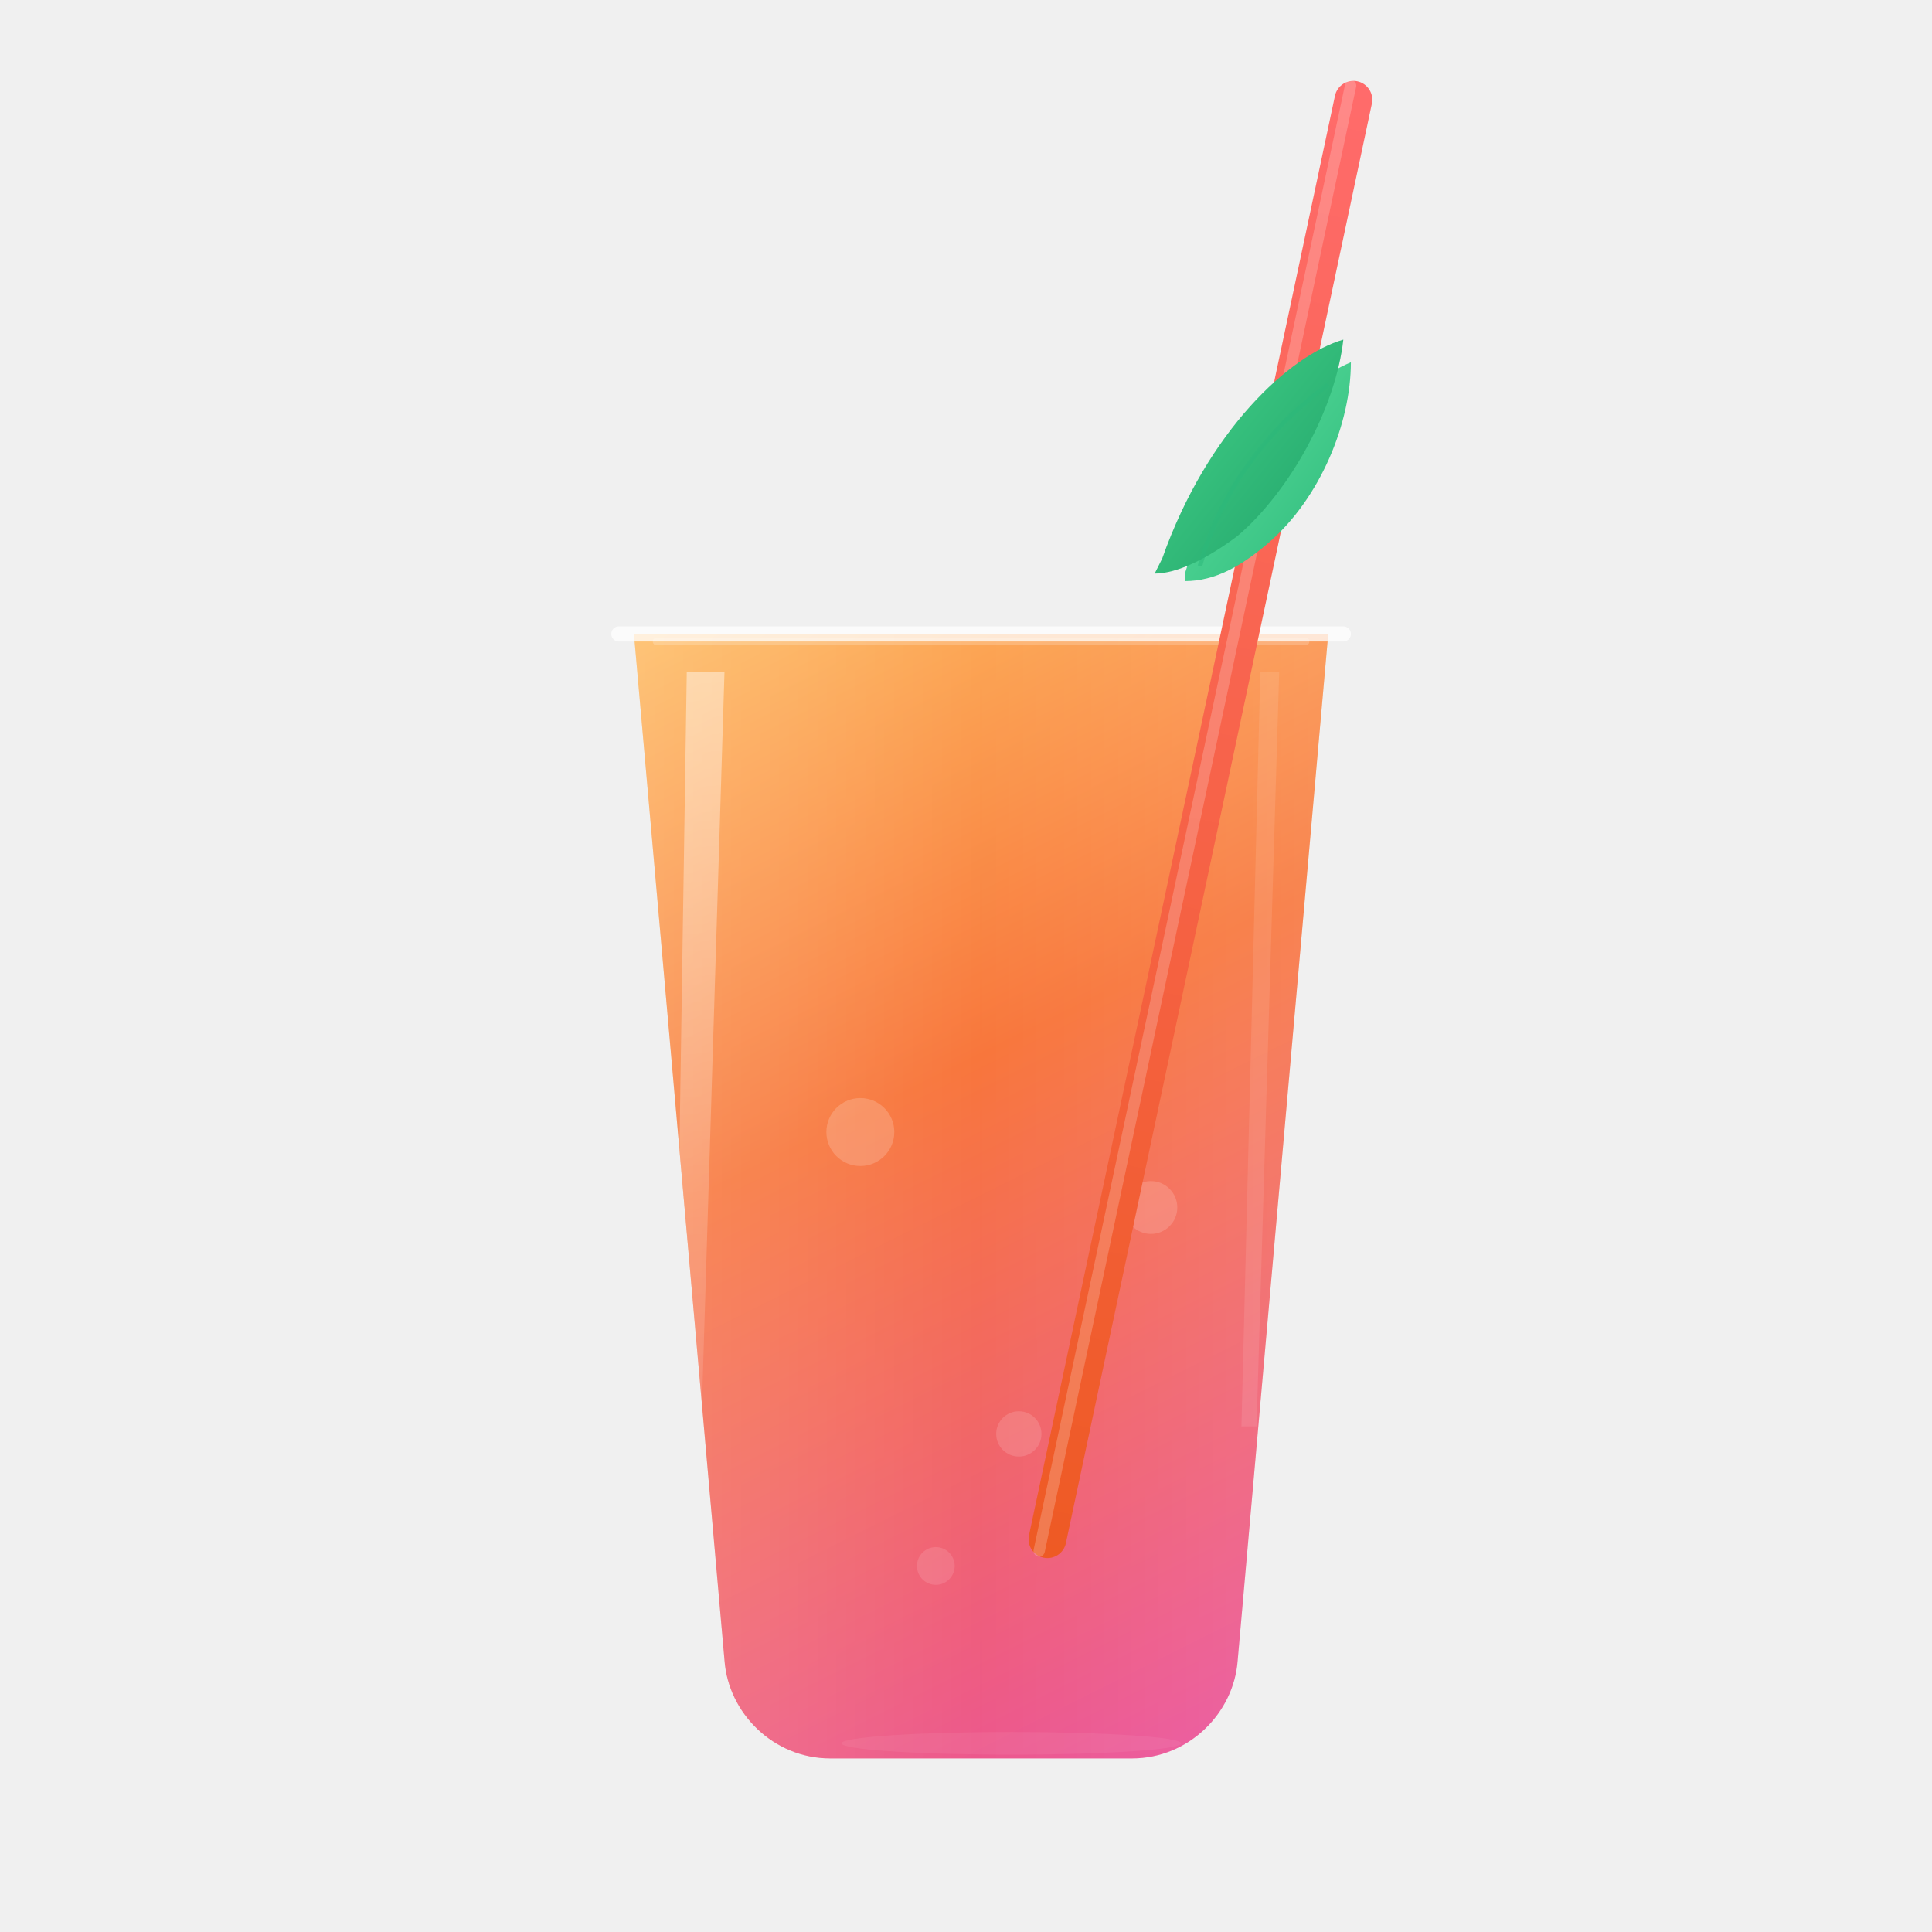
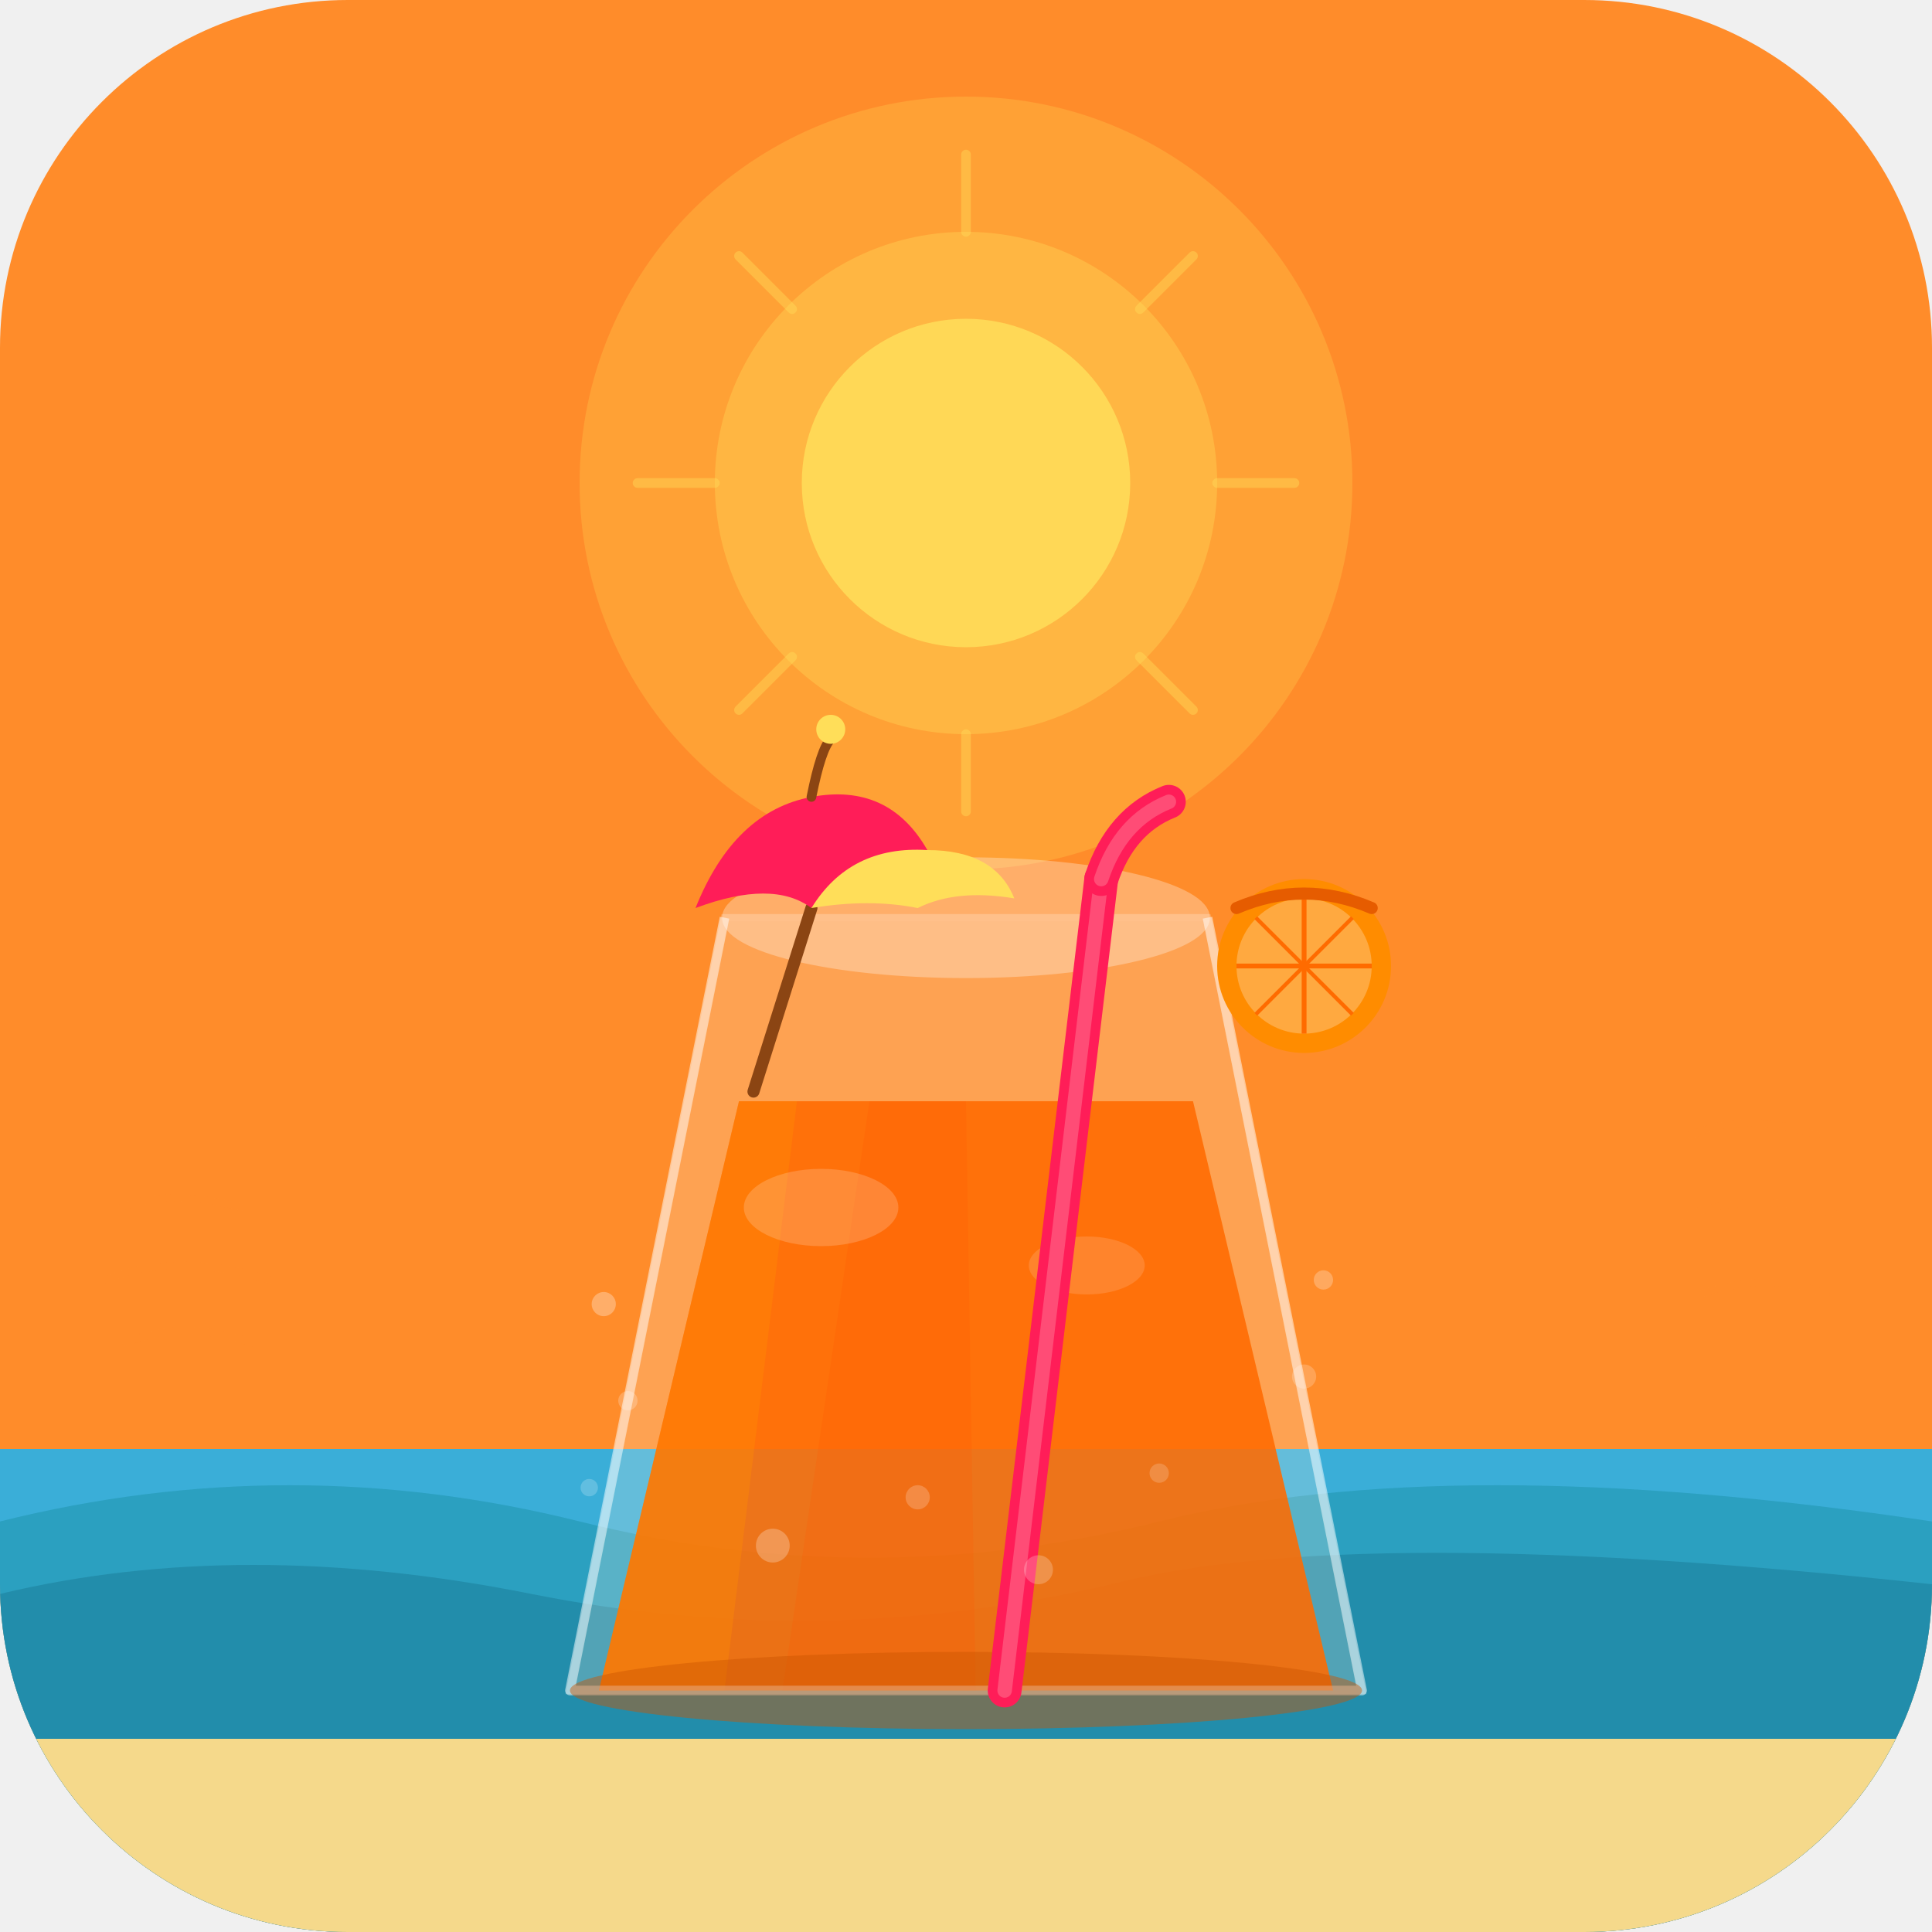
- <svg xmlns="http://www.w3.org/2000/svg" viewBox="0 0 512 512" fill="none">
-   <defs>
-     <linearGradient id="juice" x1="180" y1="140" x2="340" y2="460" gradientUnits="userSpaceOnUse">
-       <stop stop-color="#FFBE56" />
-       <stop offset=".45" stop-color="#F76A2B" />
-       <stop offset="1" stop-color="#E84393" />
-     </linearGradient>
-     <linearGradient id="glass-edge" x1="150" y1="150" x2="370" y2="150" gradientUnits="userSpaceOnUse">
-       <stop stop-color="white" stop-opacity=".25" />
-       <stop offset=".5" stop-color="white" stop-opacity=".08" />
-       <stop offset="1" stop-color="white" stop-opacity=".2" />
-     </linearGradient>
-     <linearGradient id="highlight" x1="175" y1="170" x2="195" y2="430" gradientUnits="userSpaceOnUse">
-       <stop stop-color="white" stop-opacity=".45" />
-       <stop offset="1" stop-color="white" stop-opacity="0" />
-     </linearGradient>
-     <linearGradient id="straw-g" x1="0" y1="0" x2="0" y2="1">
-       <stop stop-color="#FF6B6B" />
-       <stop offset="1" stop-color="#EE5A24" />
-     </linearGradient>
-     <linearGradient id="mint1" x1="0" y1="0" x2="1" y2="1">
-       <stop stop-color="#5EE2A0" />
-       <stop offset="1" stop-color="#2DB87A" />
-     </linearGradient>
-     <linearGradient id="mint2" x1="0" y1="0" x2="1" y2="1">
-       <stop stop-color="#45D48A" />
-       <stop offset="1" stop-color="#1FA068" />
-     </linearGradient>
-     <clipPath id="glass-clip">
-       <path d="M168 168h184l-24 272c-1 14-13 26-28 26h-80c-15 0-27-12-28-26L168 168Z" />
-     </clipPath>
-   </defs>
-   <path d="M168 168h184l-24 272c-1 14-13 26-28 26h-80c-15 0-27-12-28-26L168 168Z" fill="url(#juice)" />
-   <path d="M168 168h184l-24 272c-1 14-13 26-28 26h-80c-15 0-27-12-28-26L168 168Z" fill="url(#glass-edge)" />
-   <path d="M182 178h10l-8 260h-6z" fill="url(#highlight)" clip-path="url(#glass-clip)" />
-   <path d="M334 178h5l-6 200h-4z" fill="white" fill-opacity=".1" clip-path="url(#glass-clip)" />
-   <circle cx="228" cy="300" r="9" fill="white" fill-opacity=".18" clip-path="url(#glass-clip)" />
-   <circle cx="270" cy="380" r="6" fill="white" fill-opacity=".14" clip-path="url(#glass-clip)" />
-   <circle cx="305" cy="320" r="7" fill="white" fill-opacity=".16" clip-path="url(#glass-clip)" />
-   <circle cx="248" cy="415" r="5" fill="white" fill-opacity=".12" clip-path="url(#glass-clip)" />
-   <path d="M164 168h192" stroke="white" stroke-opacity=".75" stroke-width="4" stroke-linecap="round" />
-   <path d="M174 170h172" stroke="white" stroke-opacity=".2" stroke-width="2" stroke-linecap="round" />
-   <g transform="rotate(12 308 260)">
-     <rect x="304" y="16" width="10" height="400" rx="5" fill="url(#straw-g)" />
-     <rect x="306" y="16" width="3" height="400" rx="1.5" fill="white" fill-opacity=".2" />
+ <svg xmlns="http://www.w3.org/2000/svg" width="100%" viewBox="140 40 400 400" role="img" style="">
+   <rect x="140" y="40" width="400" height="400" rx="72" fill="#FF8C2A" style="fill:rgb(255, 140, 42);stroke:none;color:rgb(255, 255, 255);stroke-width:1px;stroke-linecap:butt;stroke-linejoin:miter;opacity:1;font-family:&quot;Anthropic Sans&quot;, -apple-system, &quot;system-ui&quot;, &quot;Segoe UI&quot;, sans-serif;font-size:16px;font-weight:400;text-anchor:start;dominant-baseline:auto" />
+   <circle cx="340" cy="140" r="80" fill="#FFDE59" opacity="0.25" style="fill:rgb(255, 222, 89);stroke:none;color:rgb(255, 255, 255);stroke-width:1px;stroke-linecap:butt;stroke-linejoin:miter;opacity:0.25;font-family:&quot;Anthropic Sans&quot;, -apple-system, &quot;system-ui&quot;, &quot;Segoe UI&quot;, sans-serif;font-size:16px;font-weight:400;text-anchor:start;dominant-baseline:auto" />
+   <circle cx="340" cy="140" r="52" fill="#FFDE59" opacity="0.35" style="fill:rgb(255, 222, 89);stroke:none;color:rgb(255, 255, 255);stroke-width:1px;stroke-linecap:butt;stroke-linejoin:miter;opacity:0.35;font-family:&quot;Anthropic Sans&quot;, -apple-system, &quot;system-ui&quot;, &quot;Segoe UI&quot;, sans-serif;font-size:16px;font-weight:400;text-anchor:start;dominant-baseline:auto" />
+   <circle cx="340" cy="140" r="34" fill="#FFDE59" opacity="0.85" style="fill:rgb(255, 222, 89);stroke:none;color:rgb(255, 255, 255);stroke-width:1px;stroke-linecap:butt;stroke-linejoin:miter;opacity:0.85;font-family:&quot;Anthropic Sans&quot;, -apple-system, &quot;system-ui&quot;, &quot;Segoe UI&quot;, sans-serif;font-size:16px;font-weight:400;text-anchor:start;dominant-baseline:auto" />
+   <g stroke="#FFDE59" stroke-width="2" opacity="0.4" stroke-linecap="round" style="fill:rgb(0, 0, 0);stroke:rgb(255, 222, 89);color:rgb(255, 255, 255);stroke-width:2px;stroke-linecap:round;stroke-linejoin:miter;opacity:0.4;font-family:&quot;Anthropic Sans&quot;, -apple-system, &quot;system-ui&quot;, &quot;Segoe UI&quot;, sans-serif;font-size:16px;font-weight:400;text-anchor:start;dominant-baseline:auto">
+     <line x1="340" y1="88" x2="340" y2="72" style="fill:rgb(0, 0, 0);stroke:rgb(255, 222, 89);color:rgb(255, 255, 255);stroke-width:2px;stroke-linecap:round;stroke-linejoin:miter;opacity:1;font-family:&quot;Anthropic Sans&quot;, -apple-system, &quot;system-ui&quot;, &quot;Segoe UI&quot;, sans-serif;font-size:16px;font-weight:400;text-anchor:start;dominant-baseline:auto" />
+     <line x1="340" y1="192" x2="340" y2="208" style="fill:rgb(0, 0, 0);stroke:rgb(255, 222, 89);color:rgb(255, 255, 255);stroke-width:2px;stroke-linecap:round;stroke-linejoin:miter;opacity:1;font-family:&quot;Anthropic Sans&quot;, -apple-system, &quot;system-ui&quot;, &quot;Segoe UI&quot;, sans-serif;font-size:16px;font-weight:400;text-anchor:start;dominant-baseline:auto" />
+     <line x1="288" y1="140" x2="272" y2="140" style="fill:rgb(0, 0, 0);stroke:rgb(255, 222, 89);color:rgb(255, 255, 255);stroke-width:2px;stroke-linecap:round;stroke-linejoin:miter;opacity:1;font-family:&quot;Anthropic Sans&quot;, -apple-system, &quot;system-ui&quot;, &quot;Segoe UI&quot;, sans-serif;font-size:16px;font-weight:400;text-anchor:start;dominant-baseline:auto" />
+     <line x1="392" y1="140" x2="408" y2="140" style="fill:rgb(0, 0, 0);stroke:rgb(255, 222, 89);color:rgb(255, 255, 255);stroke-width:2px;stroke-linecap:round;stroke-linejoin:miter;opacity:1;font-family:&quot;Anthropic Sans&quot;, -apple-system, &quot;system-ui&quot;, &quot;Segoe UI&quot;, sans-serif;font-size:16px;font-weight:400;text-anchor:start;dominant-baseline:auto" />
+     <line x1="304" y1="104" x2="293" y2="93" style="fill:rgb(0, 0, 0);stroke:rgb(255, 222, 89);color:rgb(255, 255, 255);stroke-width:2px;stroke-linecap:round;stroke-linejoin:miter;opacity:1;font-family:&quot;Anthropic Sans&quot;, -apple-system, &quot;system-ui&quot;, &quot;Segoe UI&quot;, sans-serif;font-size:16px;font-weight:400;text-anchor:start;dominant-baseline:auto" />
+     <line x1="376" y1="176" x2="387" y2="187" style="fill:rgb(0, 0, 0);stroke:rgb(255, 222, 89);color:rgb(255, 255, 255);stroke-width:2px;stroke-linecap:round;stroke-linejoin:miter;opacity:1;font-family:&quot;Anthropic Sans&quot;, -apple-system, &quot;system-ui&quot;, &quot;Segoe UI&quot;, sans-serif;font-size:16px;font-weight:400;text-anchor:start;dominant-baseline:auto" />
+     <line x1="376" y1="104" x2="387" y2="93" style="fill:rgb(0, 0, 0);stroke:rgb(255, 222, 89);color:rgb(255, 255, 255);stroke-width:2px;stroke-linecap:round;stroke-linejoin:miter;opacity:1;font-family:&quot;Anthropic Sans&quot;, -apple-system, &quot;system-ui&quot;, &quot;Segoe UI&quot;, sans-serif;font-size:16px;font-weight:400;text-anchor:start;dominant-baseline:auto" />
+     <line x1="304" y1="176" x2="293" y2="187" style="fill:rgb(0, 0, 0);stroke:rgb(255, 222, 89);color:rgb(255, 255, 255);stroke-width:2px;stroke-linecap:round;stroke-linejoin:miter;opacity:1;font-family:&quot;Anthropic Sans&quot;, -apple-system, &quot;system-ui&quot;, &quot;Segoe UI&quot;, sans-serif;font-size:16px;font-weight:400;text-anchor:start;dominant-baseline:auto" />
  </g>
-   <path d="M314 152c10-32 30-50 44-56 0 16-8 36-22 48-7 6-14 10-22 10l0-2Z" fill="url(#mint1)" />
-   <path d="M308 148c12-34 34-54 48-58-2 18-14 40-28 52-8 6-16 10-22 10l2-4Z" fill="url(#mint2)" />
-   <path d="M318 150c6-22 20-38 34-48" stroke="#2DB87A" stroke-width="1.2" stroke-opacity=".5" fill="none" />
-   <ellipse cx="268" cy="462" rx="45" ry="3" fill="white" fill-opacity=".06" />
+   <clipPath id="iconClip">
+     <rect x="140" y="40" width="400" height="400" rx="72" />
+   </clipPath>
+   <g clip-path="url(#iconClip)" style="fill:rgb(0, 0, 0);stroke:none;color:rgb(255, 255, 255);stroke-width:1px;stroke-linecap:butt;stroke-linejoin:miter;opacity:1;font-family:&quot;Anthropic Sans&quot;, -apple-system, &quot;system-ui&quot;, &quot;Segoe UI&quot;, sans-serif;font-size:16px;font-weight:400;text-anchor:start;dominant-baseline:auto">
+     <rect x="140" y="340" width="400" height="100" fill="#3aaed8" style="fill:rgb(58, 174, 216);stroke:none;color:rgb(255, 255, 255);stroke-width:1px;stroke-linecap:butt;stroke-linejoin:miter;opacity:1;font-family:&quot;Anthropic Sans&quot;, -apple-system, &quot;system-ui&quot;, &quot;Segoe UI&quot;, sans-serif;font-size:16px;font-weight:400;text-anchor:start;dominant-baseline:auto" />
+     <path d="M140 355 Q200 340 260 355 Q320 370 380 355 Q440 340 540 355 L540 440 L140 440 Z" fill="#2196b0" opacity="0.6" style="fill:rgb(33, 150, 176);stroke:none;color:rgb(255, 255, 255);stroke-width:1px;stroke-linecap:butt;stroke-linejoin:miter;opacity:0.6;font-family:&quot;Anthropic Sans&quot;, -apple-system, &quot;system-ui&quot;, &quot;Segoe UI&quot;, sans-serif;font-size:16px;font-weight:400;text-anchor:start;dominant-baseline:auto" />
+     <path d="M140 370 Q190 358 250 370 Q310 382 370 368 Q420 355 540 368 L540 440 L140 440 Z" fill="#1a7a96" opacity="0.5" style="fill:rgb(26, 122, 150);stroke:none;color:rgb(255, 255, 255);stroke-width:1px;stroke-linecap:butt;stroke-linejoin:miter;opacity:0.5;font-family:&quot;Anthropic Sans&quot;, -apple-system, &quot;system-ui&quot;, &quot;Segoe UI&quot;, sans-serif;font-size:16px;font-weight:400;text-anchor:start;dominant-baseline:auto" />
+     <rect x="140" y="400" width="400" height="40" fill="#f5d98b" style="fill:rgb(245, 217, 139);stroke:none;color:rgb(255, 255, 255);stroke-width:1px;stroke-linecap:butt;stroke-linejoin:miter;opacity:1;font-family:&quot;Anthropic Sans&quot;, -apple-system, &quot;system-ui&quot;, &quot;Segoe UI&quot;, sans-serif;font-size:16px;font-weight:400;text-anchor:start;dominant-baseline:auto" />
+   </g>
+   <path d="M290 230 L258 390 L422 390 L390 230 Z" fill="#f9f0e0" opacity="0.22" stroke="white" stroke-width="1.5" style="fill:rgb(249, 240, 224);stroke:rgb(255, 255, 255);color:rgb(255, 255, 255);stroke-width:1.5px;stroke-linecap:butt;stroke-linejoin:miter;opacity:0.22;font-family:&quot;Anthropic Sans&quot;, -apple-system, &quot;system-ui&quot;, &quot;Segoe UI&quot;, sans-serif;font-size:16px;font-weight:400;text-anchor:start;dominant-baseline:auto" />
+   <path d="M293 268 L264 390 L416 390 L387 268 Z" fill="#FF6B00" opacity="0.88" style="fill:rgb(255, 107, 0);stroke:none;color:rgb(255, 255, 255);stroke-width:1px;stroke-linecap:butt;stroke-linejoin:miter;opacity:0.88;font-family:&quot;Anthropic Sans&quot;, -apple-system, &quot;system-ui&quot;, &quot;Segoe UI&quot;, sans-serif;font-size:16px;font-weight:400;text-anchor:start;dominant-baseline:auto" />
+   <path d="M293 268 L264 390 L290 390 L305 268 Z" fill="#FF8C00" opacity="0.35" style="fill:rgb(255, 140, 0);stroke:none;color:rgb(255, 255, 255);stroke-width:1px;stroke-linecap:butt;stroke-linejoin:miter;opacity:0.35;font-family:&quot;Anthropic Sans&quot;, -apple-system, &quot;system-ui&quot;, &quot;Segoe UI&quot;, sans-serif;font-size:16px;font-weight:400;text-anchor:start;dominant-baseline:auto" />
+   <path d="M320 268 L302 390 L342 390 L340 268 Z" fill="#FF5500" opacity="0.2" style="fill:rgb(255, 85, 0);stroke:none;color:rgb(255, 255, 255);stroke-width:1px;stroke-linecap:butt;stroke-linejoin:miter;opacity:0.2;font-family:&quot;Anthropic Sans&quot;, -apple-system, &quot;system-ui&quot;, &quot;Segoe UI&quot;, sans-serif;font-size:16px;font-weight:400;text-anchor:start;dominant-baseline:auto" />
+   <ellipse cx="310" cy="290" rx="16" ry="8" fill="white" opacity="0.18" style="fill:rgb(255, 255, 255);stroke:none;color:rgb(255, 255, 255);stroke-width:1px;stroke-linecap:butt;stroke-linejoin:miter;opacity:0.18;font-family:&quot;Anthropic Sans&quot;, -apple-system, &quot;system-ui&quot;, &quot;Segoe UI&quot;, sans-serif;font-size:16px;font-weight:400;text-anchor:start;dominant-baseline:auto" />
+   <ellipse cx="365" cy="302" rx="12" ry="6" fill="white" opacity="0.14" style="fill:rgb(255, 255, 255);stroke:none;color:rgb(255, 255, 255);stroke-width:1px;stroke-linecap:butt;stroke-linejoin:miter;opacity:0.14;font-family:&quot;Anthropic Sans&quot;, -apple-system, &quot;system-ui&quot;, &quot;Segoe UI&quot;, sans-serif;font-size:16px;font-weight:400;text-anchor:start;dominant-baseline:auto" />
+   <ellipse cx="340" cy="230" rx="50" ry="12" fill="white" opacity="0.3" stroke="white" stroke-width="1" style="fill:rgb(255, 255, 255);stroke:rgb(255, 255, 255);color:rgb(255, 255, 255);stroke-width:1px;stroke-linecap:butt;stroke-linejoin:miter;opacity:0.3;font-family:&quot;Anthropic Sans&quot;, -apple-system, &quot;system-ui&quot;, &quot;Segoe UI&quot;, sans-serif;font-size:16px;font-weight:400;text-anchor:start;dominant-baseline:auto" />
+   <path d="M290 230 L258 390 L422 390 L390 230" fill="none" stroke="white" stroke-width="2" stroke-linejoin="round" opacity="0.5" style="fill:none;stroke:rgb(255, 255, 255);color:rgb(255, 255, 255);stroke-width:2px;stroke-linecap:butt;stroke-linejoin:round;opacity:0.5;font-family:&quot;Anthropic Sans&quot;, -apple-system, &quot;system-ui&quot;, &quot;Segoe UI&quot;, sans-serif;font-size:16px;font-weight:400;text-anchor:start;dominant-baseline:auto" />
+   <ellipse cx="340" cy="390" rx="82" ry="8" fill="#cc5500" opacity="0.45" style="fill:rgb(204, 85, 0);stroke:none;color:rgb(255, 255, 255);stroke-width:1px;stroke-linecap:butt;stroke-linejoin:miter;opacity:0.45;font-family:&quot;Anthropic Sans&quot;, -apple-system, &quot;system-ui&quot;, &quot;Segoe UI&quot;, sans-serif;font-size:16px;font-weight:400;text-anchor:start;dominant-baseline:auto" />
+   <path d="M368 222 L348 390" fill="none" stroke="#FF1D58" stroke-width="7" stroke-linecap="round" style="fill:none;stroke:rgb(255, 29, 88);color:rgb(255, 255, 255);stroke-width:7px;stroke-linecap:round;stroke-linejoin:miter;opacity:1;font-family:&quot;Anthropic Sans&quot;, -apple-system, &quot;system-ui&quot;, &quot;Segoe UI&quot;, sans-serif;font-size:16px;font-weight:400;text-anchor:start;dominant-baseline:auto" />
+   <path d="M368 222 L348 390" fill="none" stroke="#FF6B8A" stroke-width="3" stroke-linecap="round" opacity="0.6" style="fill:none;stroke:rgb(255, 107, 138);color:rgb(255, 255, 255);stroke-width:3px;stroke-linecap:round;stroke-linejoin:miter;opacity:0.6;font-family:&quot;Anthropic Sans&quot;, -apple-system, &quot;system-ui&quot;, &quot;Segoe UI&quot;, sans-serif;font-size:16px;font-weight:400;text-anchor:start;dominant-baseline:auto" />
+   <path d="M368 222 Q372 210 382 206" fill="none" stroke="#FF1D58" stroke-width="7" stroke-linecap="round" style="fill:none;stroke:rgb(255, 29, 88);color:rgb(255, 255, 255);stroke-width:7px;stroke-linecap:round;stroke-linejoin:miter;opacity:1;font-family:&quot;Anthropic Sans&quot;, -apple-system, &quot;system-ui&quot;, &quot;Segoe UI&quot;, sans-serif;font-size:16px;font-weight:400;text-anchor:start;dominant-baseline:auto" />
+   <path d="M368 222 Q372 210 382 206" fill="none" stroke="#FF6B8A" stroke-width="3" stroke-linecap="round" opacity="0.6" style="fill:none;stroke:rgb(255, 107, 138);color:rgb(255, 255, 255);stroke-width:3px;stroke-linecap:round;stroke-linejoin:miter;opacity:0.6;font-family:&quot;Anthropic Sans&quot;, -apple-system, &quot;system-ui&quot;, &quot;Segoe UI&quot;, sans-serif;font-size:16px;font-weight:400;text-anchor:start;dominant-baseline:auto" />
+   <line x1="296" y1="266" x2="308" y2="228" stroke="#8B4513" stroke-width="2.5" stroke-linecap="round" style="fill:rgb(0, 0, 0);stroke:rgb(139, 69, 19);color:rgb(255, 255, 255);stroke-width:2.5px;stroke-linecap:round;stroke-linejoin:miter;opacity:1;font-family:&quot;Anthropic Sans&quot;, -apple-system, &quot;system-ui&quot;, &quot;Segoe UI&quot;, sans-serif;font-size:16px;font-weight:400;text-anchor:start;dominant-baseline:auto" />
+   <path d="M284 228 Q292 208 308 205 Q324 202 332 216 Q318 218 308 228 Q300 222 284 228 Z" fill="#FF1D58" style="fill:rgb(255, 29, 88);stroke:none;color:rgb(255, 255, 255);stroke-width:1px;stroke-linecap:butt;stroke-linejoin:miter;opacity:1;font-family:&quot;Anthropic Sans&quot;, -apple-system, &quot;system-ui&quot;, &quot;Segoe UI&quot;, sans-serif;font-size:16px;font-weight:400;text-anchor:start;dominant-baseline:auto" />
+   <path d="M308 228 Q316 215 332 216 Q346 216 350 226 Q338 224 330 228 Q320 226 308 228 Z" fill="#FFDE59" style="fill:rgb(255, 222, 89);stroke:none;color:rgb(255, 255, 255);stroke-width:1px;stroke-linecap:butt;stroke-linejoin:miter;opacity:1;font-family:&quot;Anthropic Sans&quot;, -apple-system, &quot;system-ui&quot;, &quot;Segoe UI&quot;, sans-serif;font-size:16px;font-weight:400;text-anchor:start;dominant-baseline:auto" />
+   <path d="M308 205 Q310 195 312 193" fill="none" stroke="#8B4513" stroke-width="2" stroke-linecap="round" style="fill:none;stroke:rgb(139, 69, 19);color:rgb(255, 255, 255);stroke-width:2px;stroke-linecap:round;stroke-linejoin:miter;opacity:1;font-family:&quot;Anthropic Sans&quot;, -apple-system, &quot;system-ui&quot;, &quot;Segoe UI&quot;, sans-serif;font-size:16px;font-weight:400;text-anchor:start;dominant-baseline:auto" />
+   <circle cx="312" cy="191" r="3" fill="#FFDE59" style="fill:rgb(255, 222, 89);stroke:none;color:rgb(255, 255, 255);stroke-width:1px;stroke-linecap:butt;stroke-linejoin:miter;opacity:1;font-family:&quot;Anthropic Sans&quot;, -apple-system, &quot;system-ui&quot;, &quot;Segoe UI&quot;, sans-serif;font-size:16px;font-weight:400;text-anchor:start;dominant-baseline:auto" />
+   <circle cx="410" cy="240" r="18" fill="#FF8C00" style="fill:rgb(255, 140, 0);stroke:none;color:rgb(255, 255, 255);stroke-width:1px;stroke-linecap:butt;stroke-linejoin:miter;opacity:1;font-family:&quot;Anthropic Sans&quot;, -apple-system, &quot;system-ui&quot;, &quot;Segoe UI&quot;, sans-serif;font-size:16px;font-weight:400;text-anchor:start;dominant-baseline:auto" />
+   <circle cx="410" cy="240" r="14" fill="#FFA940" style="fill:rgb(255, 169, 64);stroke:none;color:rgb(255, 255, 255);stroke-width:1px;stroke-linecap:butt;stroke-linejoin:miter;opacity:1;font-family:&quot;Anthropic Sans&quot;, -apple-system, &quot;system-ui&quot;, &quot;Segoe UI&quot;, sans-serif;font-size:16px;font-weight:400;text-anchor:start;dominant-baseline:auto" />
+   <line x1="410" y1="226" x2="410" y2="254" stroke="#FF6B00" stroke-width="1" style="fill:rgb(0, 0, 0);stroke:rgb(255, 107, 0);color:rgb(255, 255, 255);stroke-width:1px;stroke-linecap:butt;stroke-linejoin:miter;opacity:1;font-family:&quot;Anthropic Sans&quot;, -apple-system, &quot;system-ui&quot;, &quot;Segoe UI&quot;, sans-serif;font-size:16px;font-weight:400;text-anchor:start;dominant-baseline:auto" />
+   <line x1="396" y1="240" x2="424" y2="240" stroke="#FF6B00" stroke-width="1" style="fill:rgb(0, 0, 0);stroke:rgb(255, 107, 0);color:rgb(255, 255, 255);stroke-width:1px;stroke-linecap:butt;stroke-linejoin:miter;opacity:1;font-family:&quot;Anthropic Sans&quot;, -apple-system, &quot;system-ui&quot;, &quot;Segoe UI&quot;, sans-serif;font-size:16px;font-weight:400;text-anchor:start;dominant-baseline:auto" />
+   <line x1="400" y1="230" x2="420" y2="250" stroke="#FF6B00" stroke-width="0.8" style="fill:rgb(0, 0, 0);stroke:rgb(255, 107, 0);color:rgb(255, 255, 255);stroke-width:0.8px;stroke-linecap:butt;stroke-linejoin:miter;opacity:1;font-family:&quot;Anthropic Sans&quot;, -apple-system, &quot;system-ui&quot;, &quot;Segoe UI&quot;, sans-serif;font-size:16px;font-weight:400;text-anchor:start;dominant-baseline:auto" />
+   <line x1="420" y1="230" x2="400" y2="250" stroke="#FF6B00" stroke-width="0.8" style="fill:rgb(0, 0, 0);stroke:rgb(255, 107, 0);color:rgb(255, 255, 255);stroke-width:0.8px;stroke-linecap:butt;stroke-linejoin:miter;opacity:1;font-family:&quot;Anthropic Sans&quot;, -apple-system, &quot;system-ui&quot;, &quot;Segoe UI&quot;, sans-serif;font-size:16px;font-weight:400;text-anchor:start;dominant-baseline:auto" />
+   <path d="M396 228 Q410 222 424 228" fill="none" stroke="#E65C00" stroke-width="2.5" stroke-linecap="round" style="fill:none;stroke:rgb(230, 92, 0);color:rgb(255, 255, 255);stroke-width:2.5px;stroke-linecap:round;stroke-linejoin:miter;opacity:1;font-family:&quot;Anthropic Sans&quot;, -apple-system, &quot;system-ui&quot;, &quot;Segoe UI&quot;, sans-serif;font-size:16px;font-weight:400;text-anchor:start;dominant-baseline:auto" />
+   <circle cx="300" cy="360" r="3.5" fill="white" opacity="0.25" style="fill:rgb(255, 255, 255);stroke:none;color:rgb(255, 255, 255);stroke-width:1px;stroke-linecap:butt;stroke-linejoin:miter;opacity:0.25;font-family:&quot;Anthropic Sans&quot;, -apple-system, &quot;system-ui&quot;, &quot;Segoe UI&quot;, sans-serif;font-size:16px;font-weight:400;text-anchor:start;dominant-baseline:auto" />
+   <circle cx="330" cy="350" r="2.5" fill="white" opacity="0.2" style="fill:rgb(255, 255, 255);stroke:none;color:rgb(255, 255, 255);stroke-width:1px;stroke-linecap:butt;stroke-linejoin:miter;opacity:0.2;font-family:&quot;Anthropic Sans&quot;, -apple-system, &quot;system-ui&quot;, &quot;Segoe UI&quot;, sans-serif;font-size:16px;font-weight:400;text-anchor:start;dominant-baseline:auto" />
+   <circle cx="355" cy="365" r="3" fill="white" opacity="0.22" style="fill:rgb(255, 255, 255);stroke:none;color:rgb(255, 255, 255);stroke-width:1px;stroke-linecap:butt;stroke-linejoin:miter;opacity:0.22;font-family:&quot;Anthropic Sans&quot;, -apple-system, &quot;system-ui&quot;, &quot;Segoe UI&quot;, sans-serif;font-size:16px;font-weight:400;text-anchor:start;dominant-baseline:auto" />
+   <circle cx="380" cy="345" r="2" fill="white" opacity="0.18" style="fill:rgb(255, 255, 255);stroke:none;color:rgb(255, 255, 255);stroke-width:1px;stroke-linecap:butt;stroke-linejoin:miter;opacity:0.18;font-family:&quot;Anthropic Sans&quot;, -apple-system, &quot;system-ui&quot;, &quot;Segoe UI&quot;, sans-serif;font-size:16px;font-weight:400;text-anchor:start;dominant-baseline:auto" />
+   <circle cx="265" cy="310" r="2.5" fill="white" opacity="0.3" style="fill:rgb(255, 255, 255);stroke:none;color:rgb(255, 255, 255);stroke-width:1px;stroke-linecap:butt;stroke-linejoin:miter;opacity:0.3;font-family:&quot;Anthropic Sans&quot;, -apple-system, &quot;system-ui&quot;, &quot;Segoe UI&quot;, sans-serif;font-size:16px;font-weight:400;text-anchor:start;dominant-baseline:auto" />
+   <circle cx="270" cy="330" r="2" fill="white" opacity="0.22" style="fill:rgb(255, 255, 255);stroke:none;color:rgb(255, 255, 255);stroke-width:1px;stroke-linecap:butt;stroke-linejoin:miter;opacity:0.22;font-family:&quot;Anthropic Sans&quot;, -apple-system, &quot;system-ui&quot;, &quot;Segoe UI&quot;, sans-serif;font-size:16px;font-weight:400;text-anchor:start;dominant-baseline:auto" />
+   <circle cx="262" cy="348" r="1.8" fill="white" opacity="0.2" style="fill:rgb(255, 255, 255);stroke:none;color:rgb(255, 255, 255);stroke-width:1px;stroke-linecap:butt;stroke-linejoin:miter;opacity:0.2;font-family:&quot;Anthropic Sans&quot;, -apple-system, &quot;system-ui&quot;, &quot;Segoe UI&quot;, sans-serif;font-size:16px;font-weight:400;text-anchor:start;dominant-baseline:auto" />
+   <circle cx="414" cy="305" r="2" fill="white" opacity="0.25" style="fill:rgb(255, 255, 255);stroke:none;color:rgb(255, 255, 255);stroke-width:1px;stroke-linecap:butt;stroke-linejoin:miter;opacity:0.25;font-family:&quot;Anthropic Sans&quot;, -apple-system, &quot;system-ui&quot;, &quot;Segoe UI&quot;, sans-serif;font-size:16px;font-weight:400;text-anchor:start;dominant-baseline:auto" />
+   <circle cx="410" cy="325" r="2.5" fill="white" opacity="0.2" style="fill:rgb(255, 255, 255);stroke:none;color:rgb(255, 255, 255);stroke-width:1px;stroke-linecap:butt;stroke-linejoin:miter;opacity:0.2;font-family:&quot;Anthropic Sans&quot;, -apple-system, &quot;system-ui&quot;, &quot;Segoe UI&quot;, sans-serif;font-size:16px;font-weight:400;text-anchor:start;dominant-baseline:auto" />
+   <g stroke="#FF8C2A" stroke-width="1.5" stroke-linecap="round" opacity="0.35" style="fill:rgb(0, 0, 0);stroke:rgb(255, 140, 42);color:rgb(255, 255, 255);stroke-width:1.5px;stroke-linecap:round;stroke-linejoin:miter;opacity:0.35;font-family:&quot;Anthropic Sans&quot;, -apple-system, &quot;system-ui&quot;, &quot;Segoe UI&quot;, sans-serif;font-size:16px;font-weight:400;text-anchor:start;dominant-baseline:auto">
+     <path d="M165 290 Q175 286 190 290" fill="none" style="fill:none;stroke:rgb(255, 140, 42);color:rgb(255, 255, 255);stroke-width:1.5px;stroke-linecap:round;stroke-linejoin:miter;opacity:1;font-family:&quot;Anthropic Sans&quot;, -apple-system, &quot;system-ui&quot;, &quot;Segoe UI&quot;, sans-serif;font-size:16px;font-weight:400;text-anchor:start;dominant-baseline:auto" />
+     <path d="M162 305 Q176 299 196 305" fill="none" style="fill:none;stroke:rgb(255, 140, 42);color:rgb(255, 255, 255);stroke-width:1.5px;stroke-linecap:round;stroke-linejoin:miter;opacity:1;font-family:&quot;Anthropic Sans&quot;, -apple-system, &quot;system-ui&quot;, &quot;Segoe UI&quot;, sans-serif;font-size:16px;font-weight:400;text-anchor:start;dominant-baseline:auto" />
+     <path d="M166 318 Q178 313 192 318" fill="none" style="fill:none;stroke:rgb(255, 140, 42);color:rgb(255, 255, 255);stroke-width:1.5px;stroke-linecap:round;stroke-linejoin:miter;opacity:1;font-family:&quot;Anthropic Sans&quot;, -apple-system, &quot;system-ui&quot;, &quot;Segoe UI&quot;, sans-serif;font-size:16px;font-weight:400;text-anchor:start;dominant-baseline:auto" />
+     <path d="M490 275 Q502 270 516 275" fill="none" style="fill:none;stroke:rgb(255, 140, 42);color:rgb(255, 255, 255);stroke-width:1.5px;stroke-linecap:round;stroke-linejoin:miter;opacity:1;font-family:&quot;Anthropic Sans&quot;, -apple-system, &quot;system-ui&quot;, &quot;Segoe UI&quot;, sans-serif;font-size:16px;font-weight:400;text-anchor:start;dominant-baseline:auto" />
+     <path d="M488 292 Q504 286 522 292" fill="none" style="fill:none;stroke:rgb(255, 140, 42);color:rgb(255, 255, 255);stroke-width:1.5px;stroke-linecap:round;stroke-linejoin:miter;opacity:1;font-family:&quot;Anthropic Sans&quot;, -apple-system, &quot;system-ui&quot;, &quot;Segoe UI&quot;, sans-serif;font-size:16px;font-weight:400;text-anchor:start;dominant-baseline:auto" />
+     <path d="M492 308 Q506 303 518 308" fill="none" style="fill:none;stroke:rgb(255, 140, 42);color:rgb(255, 255, 255);stroke-width:1.5px;stroke-linecap:round;stroke-linejoin:miter;opacity:1;font-family:&quot;Anthropic Sans&quot;, -apple-system, &quot;system-ui&quot;, &quot;Segoe UI&quot;, sans-serif;font-size:16px;font-weight:400;text-anchor:start;dominant-baseline:auto" />
+   </g>
</svg>
